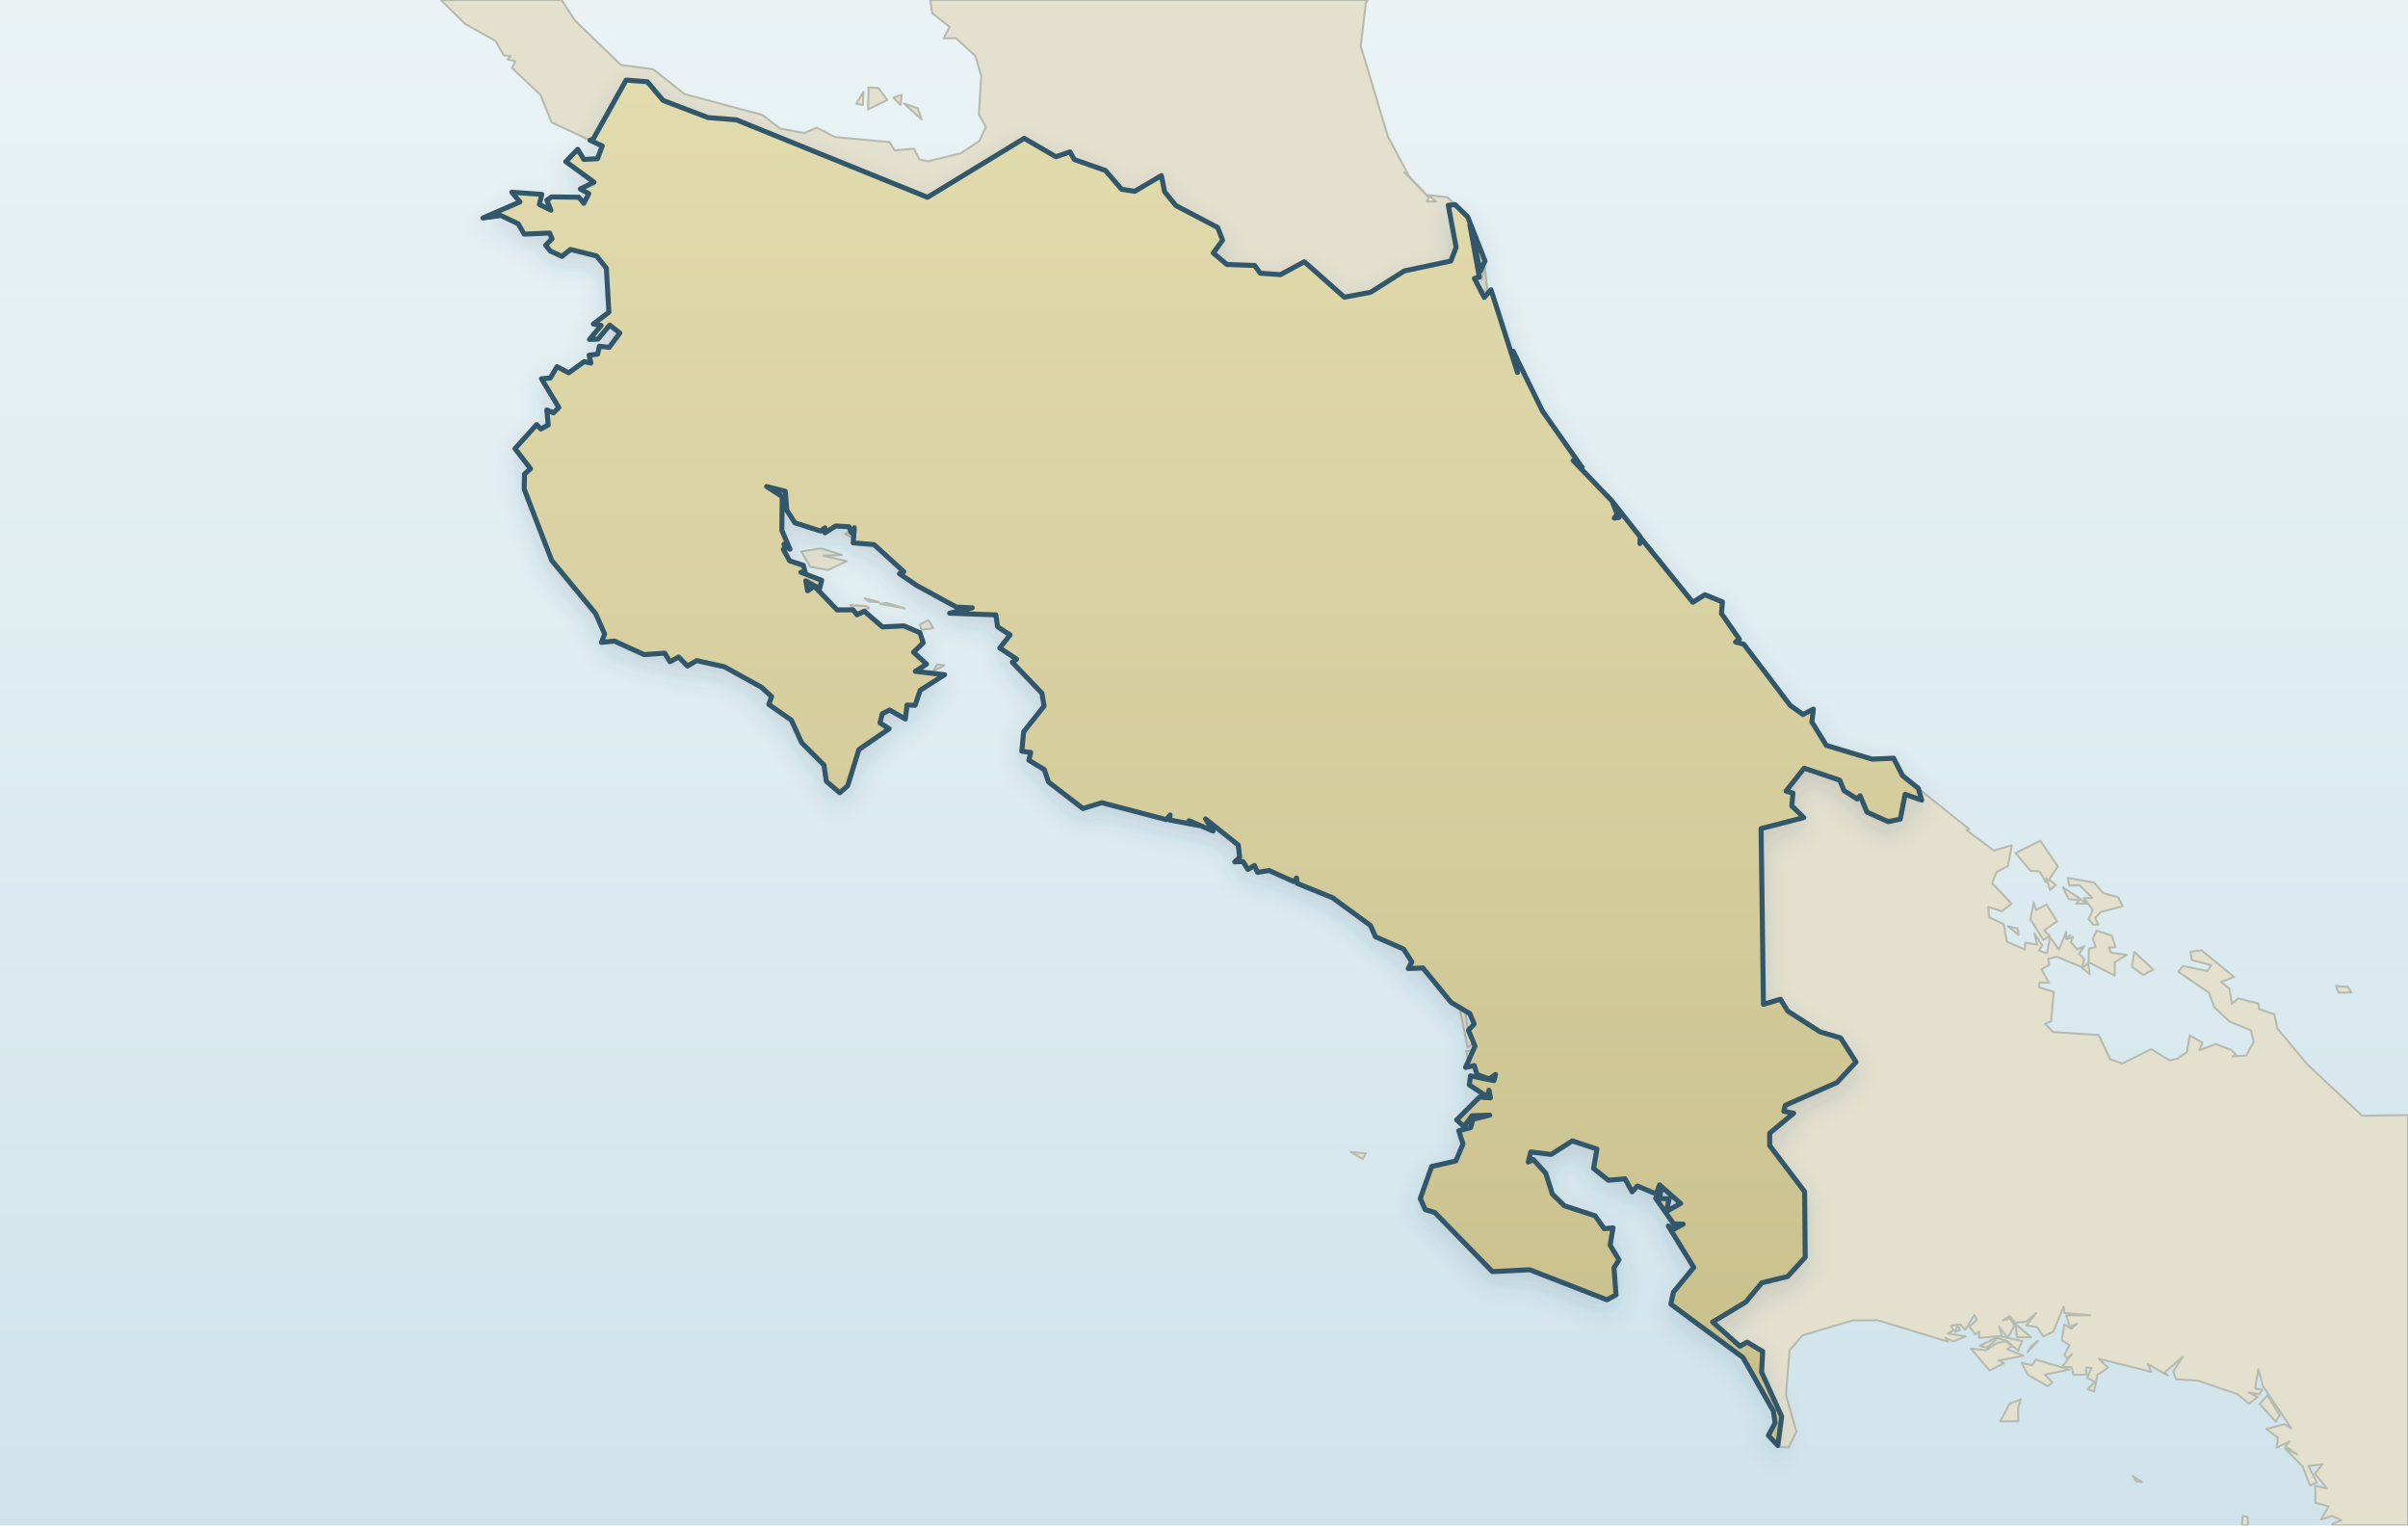
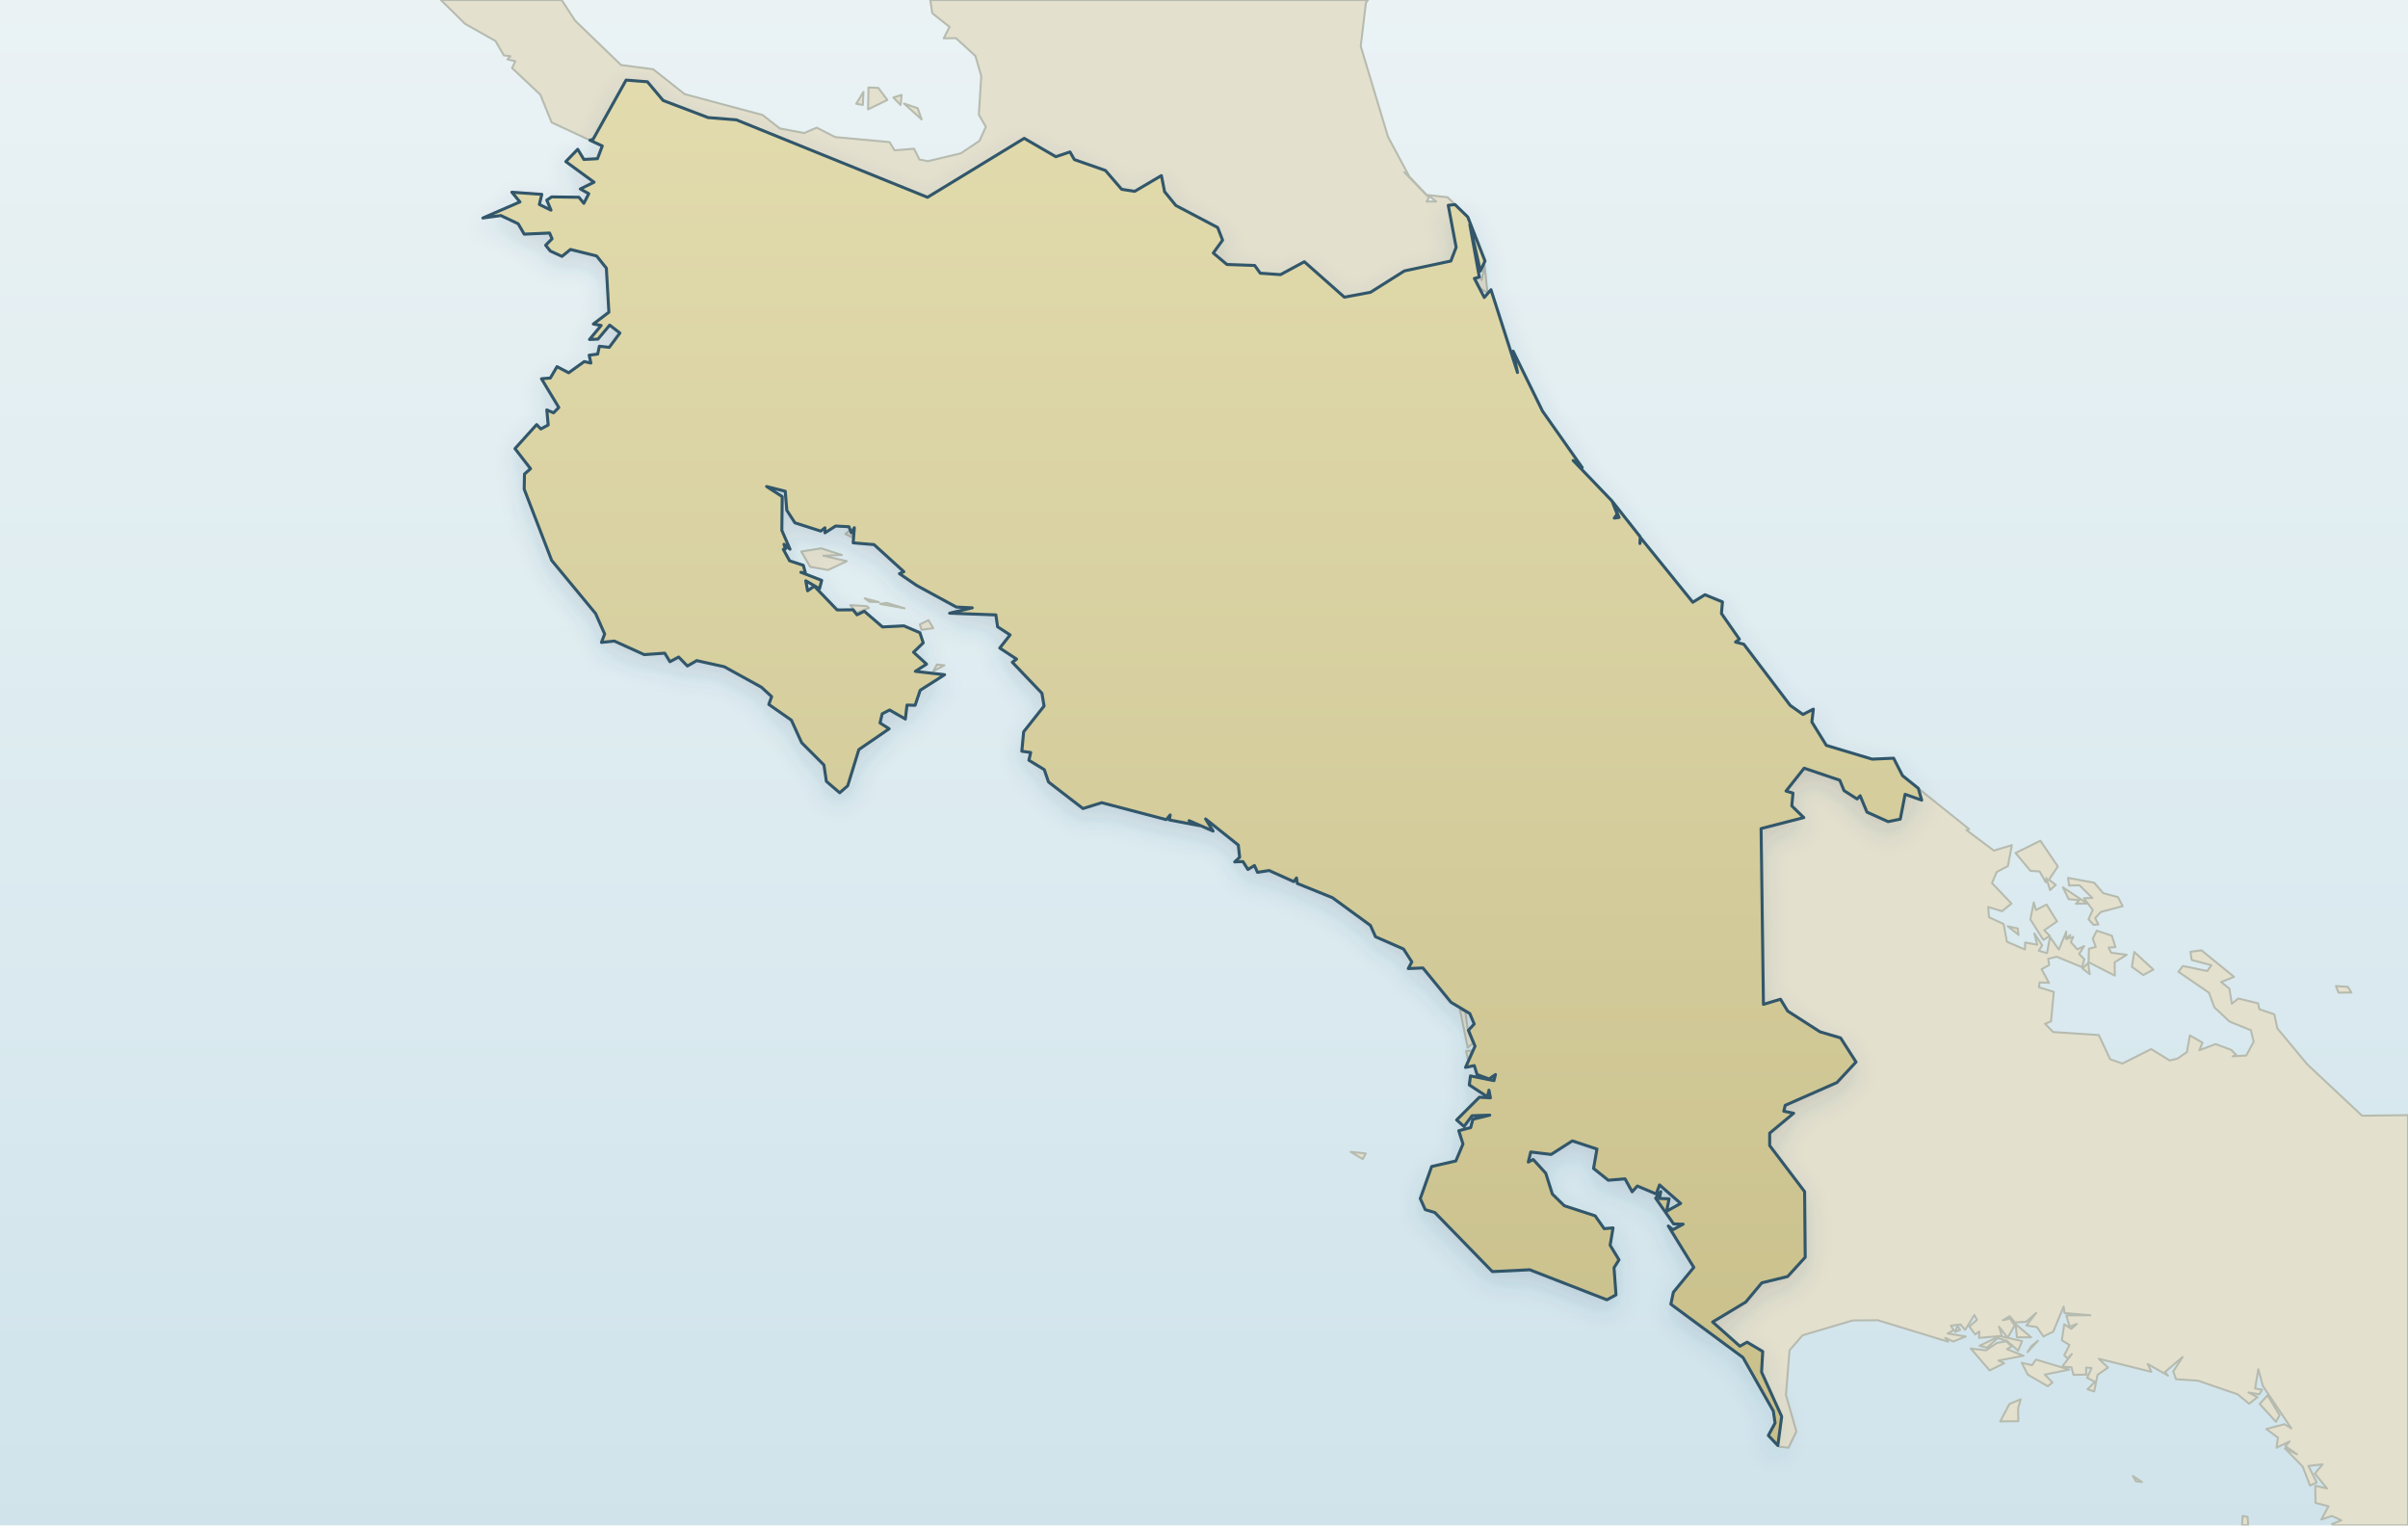
<svg xmlns="http://www.w3.org/2000/svg" viewBox="0 0 1200 760" role="img" aria-label="Map of Costa Rica" data-map-style="journey-atlas-map-v3-clean-background" data-map-projection="local-equirectangular-fit-v1">
  <defs>
    <linearGradient id="sea" x1="0" y1="0" x2="0" y2="1">
      <stop offset="0%" stop-color="#eaf2f4" />
      <stop offset="55%" stop-color="#dcebf0" />
      <stop offset="100%" stop-color="#d0e3eb" />
    </linearGradient>
    <linearGradient id="land" x1="0" y1="0" x2="0" y2="1">
      <stop offset="0%" stop-color="#e2dbad" />
      <stop offset="56%" stop-color="#d4cc9b" />
      <stop offset="100%" stop-color="#c8bf8a" />
    </linearGradient>
    <filter id="shadow" x="-20%" y="-20%" width="140%" height="140%">
      <feDropShadow dx="0" dy="5" stdDeviation="6" flood-color="#31576a" flood-opacity="0.16" />
    </filter>
    <clipPath id="map-context-target-negative" clipPathUnits="userSpaceOnUse">
      <path d="M 0,0 L 1200,0 L 1200,760 L 0,760 Z M 955.97,392.77 L 957.65,398.67 L 949.38,395.76 L 946.98,408.13 L 940.94,409.38 L 930.38,404.62 L 926.98,396.47 L 925.46,398.08 L 918.95,393.92 L 916.84,388.74 L 899.08,382.74 L 890.05,394.15 L 893.51,395.16 L 892.92,401.53 L 898.9,407.36 L 877.62,412.83 L 877.73,421.39 L 877.85,429.95 L 877.96,438.51 L 878.08,447.08 L 878.19,455.64 L 878.3,464.2 L 878.42,472.76 L 878.53,481.33 L 878.65,489.89 L 878.76,498.45 L 878.79,500.42 L 887.29,497.86 L 890.87,503.75 L 906.99,514.1 L 917.25,517.13 L 924.93,529.15 L 915.43,539.37 L 889.64,550.73 L 888.93,553.65 L 893.86,554.66 L 881.9,564.59 L 881.9,570.77 L 899.31,593.73 L 899.6,626.43 L 890.87,636.01 L 877.97,639.16 L 869.99,648.74 L 853.46,658.67 L 867.06,670.74 L 870.64,668.72 L 878.44,673.36 L 877.85,683.64 L 887.88,705.77 L 885.96,720.21 L 881.24,715.22 L 884.59,709.01 L 883.72,703.04 L 868.59,676.36 L 832.66,649.81 L 833.92,643.84 L 844.09,631.47 L 831.37,610.85 L 833.7,612.69 L 838.78,609.94 L 834.03,609.82 L 825.08,596.98 L 827.63,593.74 L 826.94,597.13 L 831.76,597.31 L 830.52,603.53 L 837.54,599.6 L 827.01,590.38 L 825.36,594.88 L 815.96,590.93 L 813.37,593.81 L 809.82,587.35 L 801.47,588.04 L 794.14,582.17 L 795.83,572.5 L 783.55,568.44 L 772.99,575.19 L 762.83,573.96 L 761.6,578.99 L 764.06,577.72 L 770.3,584.53 L 773.6,594.94 L 779.56,600.76 L 794.91,605.76 L 799.43,612.18 L 803.84,611.79 L 802.39,620.44 L 806.81,627.7 L 804.33,631.64 L 805.32,645.16 L 800.81,647.62 L 762.33,632.65 L 743.7,633.57 L 715.03,604.13 L 710.26,602.7 L 707.78,597.19 L 713.45,581.2 L 725.49,578.45 L 729.06,570 L 726.96,563.38 L 732.89,561.82 L 734.01,557.68 L 742.42,555.61 L 733.57,555.91 L 729.59,561.26 L 725.89,558.01 L 737.25,546.68 L 742.74,547 L 742.01,543.17 L 741.24,546.46 L 732.21,540.57 L 732.79,536.06 L 744.5,538.42 L 745.25,535.38 L 742.07,537.59 L 736.08,535.38 L 734.7,530.93 L 730.34,531.84 L 735.06,521.26 L 731.78,513.33 L 734.65,510.21 L 732.46,504.99 L 723.09,499.39 L 709.08,482.27 L 701.78,482.59 L 703.57,479.25 L 699.44,472.85 L 685.47,466.73 L 682.95,461.1 L 664.01,447.27 L 646.48,440.17 L 646.11,437.44 L 644.76,439.26 L 632.45,433.73 L 626.67,434.64 L 625.15,431.24 L 621.88,433.2 L 619.41,429.27 L 615.29,429.45 L 617.77,427.12 L 617.09,421.05 L 600.8,408.04 L 604.52,414.07 L 592.56,408.89 L 597.71,411.37 L 582.76,408.53 L 583.14,406.04 L 581.22,408.38 L 549.05,399.93 L 539.69,402.85 L 522.52,389.63 L 520.4,383.45 L 512.73,378.78 L 513.64,374.92 L 509.21,374.3 L 510.13,364.62 L 520.3,351.78 L 519.24,345.41 L 504.48,329.96 L 506.6,328.38 L 498.23,322.88 L 503.36,316.34 L 497.14,312.28 L 496.28,306.37 L 473.22,305.52 L 484.51,302.85 L 476.58,302.46 L 456.83,291.7 L 448.22,285.84 L 450.43,284.85 L 435.56,271.34 L 425.17,270.47 L 425.75,262.95 L 424.22,265.37 L 423.06,262.44 L 416.43,262.08 L 411.11,265.48 L 411.08,262.97 L 409.02,264.61 L 396.15,260.49 L 392.1,254.26 L 391.33,244.76 L 382.04,242.41 L 389.81,247.43 L 389.62,264.25 L 393.69,273.63 L 390.68,271.18 L 391.38,273.49 L 390.35,273.71 L 393.5,279.43 L 400.33,281.66 L 401.38,285.52 L 399.11,285.14 L 409.49,289.16 L 408.4,293.3 L 401.55,289.38 L 402.45,294.37 L 405.78,292.05 L 417.18,303.9 L 425.1,303.83 L 427.08,306.33 L 430.71,304.54 L 439.78,312.37 L 450.42,311.83 L 458.42,315.23 L 460.08,320.31 L 455.26,324.96 L 461.74,330.89 L 456.14,334.49 L 470.73,336.17 L 458.55,343.93 L 456.04,351.4 L 451.99,351.3 L 451.17,358.26 L 443.34,353.75 L 439.63,355.64 L 438.55,360.21 L 443.1,363.11 L 428,373.47 L 422.44,391.53 L 418.46,395 L 411.81,389.3 L 410.6,381.15 L 399.49,370.04 L 394.38,358.82 L 383.13,350.97 L 384.54,347.07 L 379.44,342.39 L 360.96,332.2 L 347.21,329.15 L 342.56,331.84 L 338.21,327.36 L 333.86,329.69 L 331.25,325.43 L 321.05,326.16 L 306.16,319.4 L 299.74,320.08 L 301.33,315.89 L 296.81,305.69 L 274.92,279.21 L 261.23,243.72 L 261.37,236.21 L 264.39,233.53 L 256.64,223.52 L 267.43,211.56 L 269.53,213.73 L 273.19,211.75 L 272.5,204.24 L 275.84,205.69 L 278.48,203.03 L 269.83,188.71 L 274.25,188.35 L 277.59,182.68 L 283.39,185.74 L 291.14,180.16 L 294.45,180.89 L 293.61,176.97 L 297.84,176.43 L 298.69,172.51 L 303.61,173.06 L 308.91,165.92 L 303.83,161.99 L 298.01,168.95 L 293.77,169.14 L 299.58,162.16 L 295.69,161.44 L 303.43,155.56 L 302.17,133.59 L 297.3,127.52 L 284.28,124.29 L 280.06,127.74 L 274.23,125.06 L 271.92,122.19 L 275.11,118.97 L 273.87,116.1 L 261.23,116.66 L 258.23,111.48 L 249.59,107.39 L 240.63,108.62 L 259.11,100.61 L 255.07,95.77 L 270,96.84 L 268.78,101.87 L 274.58,104.71 L 272.49,99.72 L 274.93,98.1 L 288.49,98.28 L 290.95,101.31 L 293.41,96.51 L 289.2,94.15 L 296.04,90.77 L 281.97,80.52 L 287.9,74.39 L 290.96,79.44 L 297.75,79.06 L 300.14,72.72 L 294,69.87 L 295.59,69.34 L 312.01,39.9 L 322.62,40.74 L 330.47,50.07 L 352.87,58.58 L 366.94,59.71 L 374.78,62.88 L 382.62,66.06 L 390.47,69.24 L 398.31,72.41 L 406.15,75.59 L 413.99,78.76 L 421.83,81.94 L 429.67,85.11 L 437.51,88.29 L 445.35,91.47 L 453.19,94.64 L 461.03,97.82 L 462.22,98.3 L 469.45,93.89 L 476.69,89.48 L 483.93,85.07 L 491.16,80.66 L 498.4,76.25 L 505.64,71.83 L 510.41,68.92 L 526.18,78.08 L 533.22,75.7 L 535.39,79.51 L 550.87,84.92 L 558.96,94.32 L 565.47,95.33 L 578.78,87.48 L 580.36,95.51 L 585.99,102.4 L 606.8,113.34 L 609.26,119.65 L 604.63,126.07 L 611.43,131.78 L 625.27,132.26 L 628.02,136.12 L 638.11,136.84 L 650.01,130.41 L 669.95,148.07 L 682.96,145.64 L 699.85,134.99 L 723.01,130.06 L 725.65,123.22 L 721.72,102.28 L 725.11,101.94 L 731.45,108.11 L 740.03,130.05 L 737.72,135.01 L 732.49,111.92 L 737.2,138.05 L 734.74,138.73 L 739.67,148.21 L 743.01,144.35 L 756.22,185.59 L 754.06,174.99 L 768.68,204.82 L 788.47,232.95 L 783.97,229.44 L 803.33,249.62 L 805.9,256.15 L 804.46,258.15 L 806.83,257.83 L 803.7,250.1 L 817.4,267.47 L 817.23,270.82 L 817.74,268.13 L 843.59,300.07 L 849.64,296.32 L 858.37,299.9 L 857.86,305.67 L 866.8,318.47 L 864.87,319.9 L 869.01,320.98 L 892.13,351.46 L 898.5,355.98 L 903.67,353.32 L 902.92,359.72 L 910.13,371.38 L 932.97,378.24 L 943.66,377.77 L 948.1,386.46 L 955.97,392.77 Z" fill-rule="evenodd" clip-rule="evenodd" />
    </clipPath>
  </defs>
  <rect width="1200" height="760" fill="url(#sea)" />
  <g id="geographic-context" clip-path="url(#map-context-target-negative)">
    <path d="M 1005.7,701.6 L 1005.8,708.1 L 996.8,708.2 L 1001.4,699.5 L 1007.0,697.2 L 1005.7,701.6 Z M 991.5,682.8 L 982.1,671.9 L 989.7,672.8 L 995.2,669.1 L 999.8,668.3 L 1002.5,670.8 L 1000.2,672.2 L 1008.4,675.5 L 995.9,677.9 L 998.8,679.2 L 991.5,682.8 Z M 1007.7,668.2 L 1005.7,673.0 L 1000.2,668.1 L 995.5,666.7 L 990.2,671.5 L 986.5,670.5 L 996.6,665.7 L 1007.7,668.2 Z M 975.5,660.5 L 976.8,662.6 L 974.3,663.6 L 975.5,660.5 Z M 680.6,574.7 L 679.1,577.5 L 673.1,573.9 L 680.6,574.7 Z M 730.6,523.7 L 733.4,523.4 L 731.7,528.6 L 730.6,523.7 Z M 727.5,502.8 L 730.2,503.9 L 731.5,513.4 L 734.0,519.8 L 731.4,522.0 L 727.5,502.8 Z M 1159.6,741.6 L 1153.6,734.2 L 1157.4,729.6 L 1150.4,730.4 L 1154.5,738.6 L 1151.2,740.2 L 1147.5,730.7 L 1138.6,721.6 L 1144.7,724.6 L 1138.9,720.5 L 1141.0,718.2 L 1134.5,721.3 L 1135.2,716.3 L 1129.4,712.0 L 1138.4,709.6 L 1141.9,711.7 L 1127.7,690.6 L 1125.4,682.2 L 1123.8,691.8 L 1127.3,692.4 L 1125.9,694.7 L 1120.5,693.8 L 1125.0,696.1 L 1120.8,699.4 L 1115.1,694.7 L 1095.3,687.9 L 1084.4,687.2 L 1083.0,683.3 L 1087.7,676.1 L 1078.9,683.6 L 1080.4,685.4 L 1070.3,679.6 L 1072.1,683.5 L 1045.9,677.0 L 1050.5,681.4 L 1045.3,685.0 L 1043.6,693.3 L 1040.3,692.2 L 1044.0,688.5 L 1040.1,686.5 L 1042.3,681.6 L 1039.6,681.4 L 1039.7,684.9 L 1033.3,685.0 L 1032.3,681.2 L 1027.6,681.0 L 1032.5,674.6 L 1030.3,676.9 L 1028.7,675.2 L 1031.3,670.1 L 1027.5,667.8 L 1028.7,659.8 L 1032.2,662.1 L 1035.0,659.6 L 1031.4,661.0 L 1029.7,655.4 L 1041.7,655.3 L 1028.8,654.2 L 1028.4,651.0 L 1023.2,663.5 L 1018.3,665.9 L 1015.1,661.2 L 1009.8,660.4 L 1014.7,654.2 L 1009.6,658.6 L 1004.1,658.9 L 1001.5,655.8 L 998.1,657.8 L 1001.6,657.0 L 1004.0,660.4 L 1000.5,666.5 L 996.2,661.0 L 997.6,665.6 L 986.2,666.6 L 986.4,663.4 L 984.3,664.9 L 981.4,660.9 L 985.2,657.6 L 983.9,655.2 L 979.3,662.6 L 977.0,659.9 L 972.2,660.5 L 973.6,662.8 L 970.6,664.4 L 979.6,665.9 L 973.4,668.4 L 969.4,666.6 L 970.8,668.5 L 935.8,657.8 L 923.3,657.9 L 898.3,665.3 L 891.8,672.8 L 890.0,695.0 L 895.2,713.2 L 891.3,721.3 L 886.5,720.8 L 881.2,715.2 L 884.6,709.0 L 883.7,703.0 L 868.6,676.4 L 832.7,649.8 L 833.9,643.8 L 844.1,631.5 L 831.4,610.9 L 833.7,612.7 L 838.8,609.9 L 834.0,609.8 L 825.1,597.0 L 827.6,593.7 L 826.9,597.1 L 831.8,597.3 L 830.5,603.5 L 837.5,599.6 L 827.0,590.4 L 825.4,594.9 L 816.0,590.9 L 813.4,593.8 L 809.8,587.3 L 801.5,588.0 L 794.1,582.2 L 795.8,572.5 L 783.6,568.4 L 773.0,575.2 L 762.8,574.0 L 761.6,579.0 L 764.1,577.7 L 770.3,584.5 L 773.6,594.9 L 779.6,600.8 L 794.9,605.8 L 799.4,612.2 L 803.8,611.8 L 802.4,620.4 L 806.8,627.7 L 804.3,631.6 L 805.3,645.2 L 800.8,647.6 L 762.3,632.6 L 743.7,633.6 L 715.0,604.1 L 710.3,602.7 L 707.8,597.2 L 713.4,581.2 L 725.5,578.5 L 729.1,570.0 L 727.0,563.4 L 732.9,561.8 L 734.0,557.7 L 742.4,555.6 L 733.6,555.9 L 729.6,561.3 L 725.9,558.0 L 737.2,546.7 L 742.7,547.0 L 742.0,543.2 L 741.2,546.5 L 732.2,540.6 L 732.8,536.1 L 744.5,538.4 L 745.3,535.4 L 742.1,537.6 L 736.1,535.4 L 734.7,530.9 L 730.3,531.8 L 735.1,521.3 L 731.8,513.3 L 734.7,510.2 L 732.5,505.0 L 723.1,499.4 L 709.1,482.3 L 701.8,482.6 L 703.6,479.3 L 699.4,472.8 L 685.5,466.7 L 682.9,461.1 L 664.0,447.3 L 646.5,440.2 L 646.1,437.4 L 644.8,439.3 L 632.4,433.7 L 626.7,434.6 L 625.2,431.2 L 621.9,433.2 L 619.4,429.3 L 615.3,429.4 L 617.8,427.1 L 617.1,421.1 L 600.8,408.0 L 604.5,414.1 L 592.6,408.9 L 597.7,411.4 L 582.8,408.5 L 583.1,406.0 L 581.2,408.4 L 549.1,399.9 L 539.7,402.9 L 522.5,389.6 L 520.4,383.5 L 512.7,378.8 L 513.6,374.9 L 509.2,374.3 L 510.1,364.6 L 520.3,351.8 L 519.2,345.4 L 504.5,330.0 L 506.6,328.4 L 498.2,322.9 L 503.4,316.3 L 497.1,312.3 L 496.3,306.4 L 473.2,305.5 L 484.5,302.8 L 476.6,302.5 L 456.8,291.7 L 448.2,285.8 L 450.4,284.9 L 435.6,271.3 L 425.2,270.5 L 425.8,262.9 L 424.2,265.4 L 423.1,262.4 L 416.4,262.1 L 411.1,265.5 L 411.1,263.0 L 409.0,264.6 L 396.1,260.5 L 392.1,254.3 L 391.3,244.8 L 382.0,242.4 L 389.8,247.4 L 389.6,264.3 L 393.7,273.6 L 390.7,271.2 L 391.4,273.5 L 390.4,273.7 L 393.5,279.4 L 400.3,281.7 L 401.4,285.5 L 399.1,285.1 L 409.5,289.2 L 408.4,293.3 L 401.6,289.4 L 402.5,294.4 L 405.8,292.1 L 417.2,303.9 L 425.1,303.8 L 427.1,306.3 L 430.7,304.5 L 439.8,312.4 L 450.4,311.8 L 458.4,315.2 L 460.1,320.3 L 455.3,325.0 L 461.7,330.9 L 456.1,334.5 L 470.7,336.2 L 458.6,343.9 L 456.0,351.4 L 452.0,351.3 L 451.2,358.3 L 443.3,353.8 L 439.6,355.6 L 438.5,360.2 L 443.1,363.1 L 428.0,373.5 L 422.4,391.5 L 418.5,395.0 L 411.8,389.3 L 410.6,381.2 L 399.5,370.0 L 394.4,358.8 L 383.1,351.0 L 384.5,347.1 L 379.4,342.4 L 361.0,332.2 L 347.2,329.1 L 342.6,331.8 L 338.2,327.4 L 333.9,329.7 L 331.2,325.4 L 321.1,326.2 L 306.2,319.4 L 299.7,320.1 L 301.3,315.9 L 296.8,305.7 L 274.9,279.2 L 261.2,243.7 L 261.4,236.2 L 264.4,233.5 L 256.6,223.5 L 267.4,211.6 L 269.5,213.7 L 273.2,211.7 L 272.5,204.2 L 275.8,205.7 L 278.5,203.0 L 269.8,188.7 L 274.3,188.3 L 277.6,182.7 L 283.4,185.7 L 291.1,180.2 L 294.5,180.9 L 293.6,177.0 L 297.8,176.4 L 298.7,172.5 L 303.6,173.1 L 308.9,165.9 L 303.8,162.0 L 298.0,168.9 L 293.8,169.1 L 299.6,162.2 L 295.7,161.4 L 303.4,155.6 L 302.2,133.6 L 297.3,127.5 L 284.3,124.3 L 280.1,127.7 L 274.2,125.1 L 271.9,122.2 L 275.1,119.0 L 273.9,116.1 L 261.2,116.7 L 258.2,111.5 L 249.6,107.4 L 240.6,108.6 L 259.1,100.6 L 255.1,95.8 L 270.0,96.8 L 268.8,101.9 L 274.6,104.7 L 272.5,99.7 L 274.9,98.1 L 288.5,98.3 L 291.0,101.3 L 293.4,96.5 L 289.2,94.2 L 296.0,90.8 L 282.0,80.5 L 287.9,74.4 L 291.0,79.4 L 297.8,79.1 L 300.1,72.7 L 274.9,61.0 L 269.3,47.2 L 255.2,33.9 L 256.8,30.5 L 252.9,29.6 L 254.4,28.0 L 251.1,27.6 L 246.9,20.4 L 231.8,11.9 L 219.7,0.0 L 279.9,0.0 L 286.6,10.3 L 309.5,32.4 L 325.5,34.5 L 341.2,46.9 L 380.0,57.3 L 388.6,64.0 L 400.7,66.3 L 407.0,63.6 L 416.2,68.3 L 443.3,70.8 L 445.8,74.9 L 455.5,74.1 L 458.2,79.5 L 462.5,80.3 L 478.8,76.4 L 488.1,70.2 L 491.3,63.2 L 487.8,57.1 L 489.0,37.9 L 486.1,27.9 L 476.4,19.0 L 470.3,19.1 L 473.2,13.4 L 464.6,6.6 L 463.6,0.0 L 681.7,0.0 L 680.7,1.3 L 678.1,23.0 L 691.7,68.2 L 702.4,88.1 L 711.3,97.4 L 699.8,85.8 L 712.1,98.5 L 710.9,100.4 L 715.7,100.4 L 711.7,97.2 L 721.4,98.3 L 731.5,108.1 L 740.0,130.1 L 737.7,135.0 L 732.5,111.9 L 737.2,138.0 L 734.7,138.7 L 739.7,148.2 L 743.0,144.4 L 756.2,185.6 L 754.1,175.0 L 768.7,204.8 L 788.5,233.0 L 784.0,229.4 L 803.3,249.6 L 805.9,256.1 L 804.5,258.1 L 806.8,257.8 L 803.7,250.1 L 817.4,267.5 L 817.2,270.8 L 817.7,268.1 L 843.6,300.1 L 849.6,296.3 L 858.4,299.9 L 857.9,305.7 L 866.8,318.5 L 864.9,319.9 L 869.0,321.0 L 892.1,351.5 L 898.5,356.0 L 903.7,353.3 L 902.9,359.7 L 910.1,371.4 L 933.0,378.2 L 943.7,377.8 L 948.1,386.5 L 981.3,413.1 L 980.0,413.6 L 993.6,423.8 L 1002.6,421.1 L 1000.6,431.5 L 995.0,434.5 L 992.7,440.0 L 1002.4,450.2 L 997.7,454.0 L 990.8,451.9 L 991.2,457.0 L 998.5,460.4 L 1000.1,469.2 L 1009.1,473.1 L 1009.2,469.6 L 1015.2,470.7 L 1013.8,465.1 L 1017.7,471.0 L 1016.0,473.7 L 1020.1,474.9 L 1021.6,466.9 L 1026.0,473.1 L 1029.7,464.2 L 1029.5,467.5 L 1031.7,465.9 L 1029.7,467.9 L 1033.2,466.8 L 1032.0,469.4 L 1035.2,473.0 L 1038.6,471.4 L 1036.1,475.3 L 1038.7,477.9 L 1037.6,481.9 L 1025.0,476.7 L 1020.7,477.7 L 1021.2,480.8 L 1017.4,482.9 L 1021.1,489.7 L 1016.4,489.5 L 1016.1,491.9 L 1023.5,494.2 L 1022.1,508.9 L 1019.1,510.1 L 1023.2,514.2 L 1045.9,515.7 L 1051.6,527.8 L 1057.7,529.9 L 1072.0,522.7 L 1081.3,528.4 L 1085.2,527.4 L 1089.8,524.2 L 1091.3,515.9 L 1097.6,519.5 L 1096.0,523.3 L 1104.1,520.2 L 1111.9,523.1 L 1114.4,525.6 L 1112.6,526.3 L 1119.4,525.9 L 1123.1,519.0 L 1121.7,513.3 L 1111.1,509.0 L 1103.5,501.9 L 1100.8,494.6 L 1085.6,484.2 L 1087.8,481.3 L 1100.0,483.8 L 1102.0,480.9 L 1092.2,478.3 L 1091.6,474.2 L 1097.1,473.5 L 1113.3,486.7 L 1106.9,489.3 L 1111.0,492.6 L 1112.2,500.1 L 1115.4,497.5 L 1125.3,499.9 L 1125.9,502.8 L 1133.4,505.4 L 1134.9,512.4 L 1149.8,530.3 L 1177.1,555.9 L 1200.0,555.6 L 1200.0,760.0 L 1162.5,760.0 L 1162.2,759.3 L 1166.8,757.5 L 1162.1,755.3 L 1156.8,757.1 L 1160.4,750.5 L 1153.9,748.8 L 1153.8,740.3 L 1159.6,741.6 Z M 451.4,183.1 L 452.5,188.6 L 472.4,194.9 L 465.9,187.0 L 451.4,183.1 Z M 491.4,110.6 L 484.8,112.3 L 485.1,118.0 L 491.4,110.6 Z M 466.9,331.1 L 470.6,331.5 L 465.1,334.4 L 466.9,331.1 Z M 458.4,311.1 L 462.7,309.0 L 465.1,313.0 L 459.2,313.8 L 458.4,311.1 Z M 431.9,302.0 L 433.0,302.9 L 426.9,305.3 L 423.7,301.5 L 431.9,302.0 Z M 438.6,300.9 L 441.9,300.4 L 450.8,303.1 L 438.6,300.9 Z M 433.2,299.8 L 430.9,298.1 L 438.0,300.0 L 433.2,299.8 Z M 409.2,273.2 L 419.5,276.5 L 410.3,276.9 L 422.0,279.6 L 412.7,284.0 L 403.7,282.4 L 399.3,274.8 L 409.2,273.2 Z M 421.3,266.1 L 423.4,264.2 L 425.2,268.0 L 421.3,266.1 Z M 737.6,143.7 L 735.3,138.8 L 737.8,138.1 L 738.4,139.5 L 739.8,132.0 L 741.3,145.9 L 737.6,143.7 Z M 1120.3,759.9 L 1117.3,760.0 L 1117.6,755.3 L 1120.1,755.8 L 1120.3,759.9 Z M 1067.4,738.4 L 1064.5,738.1 L 1062.9,735.4 L 1067.4,738.4 Z M 1136.0,705.1 L 1134.2,708.4 L 1126.1,699.5 L 1130.0,695.2 L 1136.0,705.1 Z M 1022.8,688.8 L 1020.5,690.7 L 1010.5,684.9 L 1007.5,679.0 L 1012.6,680.2 L 1014.6,677.4 L 1031.2,682.4 L 1019.0,684.9 L 1022.8,688.8 Z M 1010.4,673.7 L 1012.3,670.7 L 1015.6,668.0 L 1010.4,673.7 Z M 1004.5,659.8 L 1012.2,666.3 L 1005.1,666.3 L 1004.5,659.8 Z M 1165.4,494.6 L 1164.1,491.3 L 1170.0,491.7 L 1171.8,494.5 L 1165.4,494.6 Z M 1041.4,485.4 L 1037.8,482.5 L 1040.6,479.8 L 1041.4,485.4 Z M 1062.4,481.7 L 1063.6,474.3 L 1073.1,483.1 L 1068.1,485.8 L 1062.4,481.7 Z M 1054.2,471.9 L 1050.8,472.1 L 1052.1,474.7 L 1059.8,475.7 L 1053.8,479.5 L 1053.9,486.1 L 1040.8,479.4 L 1041.0,472.7 L 1044.4,471.8 L 1042.9,467.7 L 1044.9,463.7 L 1052.4,466.2 L 1054.2,471.9 Z M 1005.9,465.8 L 1005.4,465.3 L 1000.5,461.5 L 1005.5,462.6 L 1005.9,465.8 Z M 1018.3,468.3 L 1011.8,458.1 L 1013.5,449.6 L 1014.6,453.4 L 1019.9,450.7 L 1025.1,459.1 L 1018.7,463.5 L 1021.5,466.3 L 1018.3,468.3 Z M 1045.7,460.6 L 1043.3,460.8 L 1040.8,458.0 L 1042.9,453.4 L 1038.5,447.5 L 1042.7,447.4 L 1036.3,441.1 L 1031.1,441.2 L 1030.6,437.4 L 1043.6,439.8 L 1048.1,445.0 L 1055.5,447.0 L 1057.8,451.5 L 1046.9,454.4 L 1044.1,457.4 L 1045.7,460.6 Z M 1040.2,450.2 L 1034.5,450.3 L 1036.2,448.5 L 1030.9,448.0 L 1028.0,442.1 L 1040.2,450.2 Z M 1011.9,433.9 L 1004.4,425.0 L 1016.8,418.9 L 1025.5,431.7 L 1021.1,438.3 L 1024.5,440.9 L 1021.6,443.5 L 1019.8,437.5 L 1019.5,439.6 L 1016.4,434.2 L 1011.9,433.9 Z M 450.5,51.6 L 457.3,53.9 L 459.3,59.5 L 450.5,51.6 Z M 445.2,48.6 L 449.3,47.3 L 448.8,52.3 L 445.2,48.6 Z M 430.3,45.8 L 430.0,52.3 L 426.7,51.7 L 430.3,45.8 Z M 432.8,43.6 L 437.7,43.8 L 442.2,49.8 L 432.6,54.5 L 432.8,43.6 Z" fill="#e4e0ce" fill-rule="evenodd" stroke="#b6bbaf" stroke-width="1" stroke-linejoin="round" />
  </g>
-   <path d="M955.97,392.77 L957.65,398.67 L949.38,395.76 L946.98,408.13 L940.94,409.38 L930.38,404.62 L926.98,396.47 L925.46,398.08 L918.95,393.92 L916.84,388.74 L899.08,382.74 L890.05,394.15 L893.51,395.16 L892.92,401.53 L898.90,407.36 L877.62,412.83 L877.73,421.39 L877.85,429.95 L877.96,438.51 L878.08,447.08 L878.19,455.64 L878.30,464.20 L878.42,472.76 L878.53,481.33 L878.65,489.89 L878.76,498.45 L878.79,500.42 L887.29,497.86 L890.87,503.75 L906.99,514.10 L917.25,517.13 L924.93,529.15 L915.43,539.37 L889.64,550.73 L888.93,553.65 L893.86,554.66 L881.90,564.59 L881.90,570.77 L899.31,593.73 L899.60,626.43 L890.87,636.01 L877.97,639.16 L869.99,648.74 L853.46,658.67 L867.06,670.74 L870.64,668.72 L878.44,673.36 L877.85,683.64 L887.88,705.77 L885.96,720.21 L881.24,715.22 L884.59,709.01 L883.72,703.04 L868.59,676.36 L832.66,649.81 L833.92,643.84 L844.09,631.47 L831.37,610.85 L833.70,612.69 L838.78,609.94 L834.03,609.82 L825.08,596.98 L827.63,593.74 L826.94,597.13 L831.76,597.31 L830.52,603.53 L837.54,599.60 L827.01,590.38 L825.36,594.88 L815.96,590.93 L813.37,593.81 L809.82,587.35 L801.47,588.04 L794.14,582.17 L795.83,572.50 L783.55,568.44 L772.99,575.19 L762.83,573.96 L761.60,578.99 L764.06,577.72 L770.30,584.53 L773.60,594.94 L779.56,600.76 L794.91,605.76 L799.43,612.18 L803.84,611.79 L802.39,620.44 L806.81,627.70 L804.33,631.64 L805.32,645.16 L800.81,647.62 L762.33,632.65 L743.70,633.57 L715.03,604.13 L710.26,602.70 L707.78,597.19 L713.45,581.20 L725.49,578.45 L729.06,570.00 L726.96,563.38 L732.89,561.82 L734.01,557.68 L742.42,555.61 L733.57,555.91 L729.59,561.26 L725.89,558.01 L737.25,546.68 L742.74,547.00 L742.01,543.17 L741.24,546.46 L732.21,540.57 L732.79,536.06 L744.50,538.42 L745.25,535.38 L742.07,537.59 L736.08,535.38 L734.70,530.93 L730.34,531.84 L735.06,521.26 L731.78,513.33 L734.65,510.21 L732.46,504.99 L723.09,499.39 L709.08,482.27 L701.78,482.59 L703.57,479.25 L699.44,472.85 L685.47,466.73 L682.95,461.10 L664.01,447.27 L646.48,440.17 L646.11,437.44 L644.76,439.26 L632.45,433.73 L626.67,434.64 L625.15,431.24 L621.88,433.20 L619.41,429.27 L615.29,429.45 L617.77,427.12 L617.09,421.05 L600.80,408.04 L604.52,414.07 L592.56,408.89 L597.71,411.37 L582.76,408.53 L583.14,406.04 L581.22,408.38 L549.05,399.93 L539.69,402.85 L522.52,389.63 L520.40,383.45 L512.73,378.78 L513.64,374.92 L509.21,374.30 L510.13,364.62 L520.30,351.78 L519.24,345.41 L504.48,329.96 L506.60,328.38 L498.23,322.88 L503.36,316.34 L497.14,312.28 L496.28,306.37 L473.22,305.52 L484.51,302.85 L476.58,302.46 L456.83,291.70 L448.22,285.84 L450.43,284.85 L435.56,271.34 L425.17,270.47 L425.75,262.95 L424.22,265.37 L423.06,262.44 L416.43,262.08 L411.11,265.48 L411.08,262.97 L409.02,264.61 L396.15,260.49 L392.10,254.26 L391.33,244.76 L382.04,242.41 L389.81,247.43 L389.62,264.25 L393.69,273.63 L390.68,271.18 L391.38,273.49 L390.35,273.71 L393.50,279.43 L400.33,281.66 L401.38,285.52 L399.11,285.14 L409.49,289.16 L408.40,293.30 L401.55,289.38 L402.45,294.37 L405.78,292.05 L417.18,303.90 L425.10,303.83 L427.08,306.33 L430.71,304.54 L439.78,312.37 L450.42,311.83 L458.42,315.23 L460.08,320.31 L455.26,324.96 L461.74,330.89 L456.14,334.49 L470.73,336.17 L458.55,343.93 L456.04,351.40 L451.99,351.30 L451.17,358.26 L443.34,353.75 L439.63,355.64 L438.55,360.21 L443.10,363.11 L428.00,373.47 L422.44,391.53 L418.46,395.00 L411.81,389.30 L410.60,381.15 L399.49,370.04 L394.38,358.82 L383.13,350.97 L384.54,347.07 L379.44,342.39 L360.96,332.20 L347.21,329.15 L342.56,331.84 L338.21,327.36 L333.86,329.69 L331.25,325.43 L321.05,326.16 L306.16,319.40 L299.74,320.08 L301.33,315.89 L296.81,305.69 L274.92,279.21 L261.23,243.72 L261.37,236.21 L264.39,233.53 L256.64,223.52 L267.43,211.56 L269.53,213.73 L273.19,211.75 L272.50,204.24 L275.84,205.69 L278.48,203.03 L269.83,188.71 L274.25,188.35 L277.59,182.68 L283.39,185.74 L291.14,180.16 L294.45,180.89 L293.61,176.97 L297.84,176.43 L298.69,172.51 L303.61,173.06 L308.91,165.92 L303.83,161.99 L298.01,168.95 L293.77,169.14 L299.58,162.16 L295.69,161.44 L303.43,155.56 L302.17,133.59 L297.30,127.52 L284.28,124.29 L280.06,127.74 L274.23,125.06 L271.92,122.19 L275.11,118.97 L273.87,116.10 L261.23,116.66 L258.23,111.48 L249.59,107.39 L240.63,108.62 L259.11,100.61 L255.07,95.77 L270.00,96.84 L268.78,101.87 L274.58,104.71 L272.49,99.72 L274.93,98.10 L288.49,98.28 L290.95,101.31 L293.41,96.51 L289.20,94.15 L296.04,90.77 L281.97,80.52 L287.90,74.39 L290.96,79.44 L297.75,79.06 L300.14,72.72 L294.00,69.87 L295.59,69.34 L312.01,39.90 L322.62,40.74 L330.47,50.07 L352.87,58.58 L366.94,59.71 L374.78,62.88 L382.62,66.06 L390.47,69.24 L398.31,72.41 L406.15,75.59 L413.99,78.76 L421.83,81.94 L429.67,85.11 L437.51,88.29 L445.35,91.47 L453.19,94.64 L461.03,97.82 L462.22,98.30 L469.45,93.89 L476.69,89.48 L483.93,85.07 L491.16,80.66 L498.40,76.25 L505.64,71.83 L510.41,68.92 L526.18,78.08 L533.22,75.70 L535.39,79.51 L550.87,84.92 L558.96,94.32 L565.47,95.33 L578.78,87.48 L580.36,95.51 L585.99,102.40 L606.80,113.34 L609.26,119.65 L604.63,126.07 L611.43,131.78 L625.27,132.26 L628.02,136.12 L638.11,136.84 L650.01,130.41 L669.95,148.07 L682.96,145.64 L699.85,134.99 L723.01,130.06 L725.65,123.22 L721.72,102.28 L725.11,101.94 L731.45,108.11 L740.03,130.05 L737.72,135.01 L732.49,111.92 L737.20,138.05 L734.74,138.73 L739.67,148.21 L743.01,144.35 L756.22,185.59 L754.06,174.99 L768.68,204.82 L788.47,232.95 L783.97,229.44 L803.33,249.62 L805.90,256.15 L804.46,258.15 L806.83,257.83 L803.70,250.10 L817.40,267.47 L817.23,270.82 L817.74,268.13 L843.59,300.07 L849.64,296.32 L858.37,299.90 L857.86,305.67 L866.80,318.47 L864.87,319.90 L869.01,320.98 L892.13,351.46 L898.50,355.98 L903.67,353.32 L902.92,359.72 L910.13,371.38 L932.97,378.24 L943.66,377.77 L948.10,386.46 L955.97,392.77 Z" fill="url(#land)" stroke="#31576a" stroke-width="2.5" stroke-linejoin="round" vector-effect="non-scaling-stroke" filter="url(#shadow)" />
+   <path d="M955.97,392.77 L957.65,398.67 L949.38,395.76 L946.98,408.13 L940.94,409.38 L930.38,404.62 L926.98,396.47 L925.46,398.08 L918.95,393.92 L916.84,388.74 L899.08,382.74 L890.05,394.15 L893.51,395.16 L892.92,401.53 L898.90,407.36 L877.62,412.83 L877.73,421.39 L877.85,429.95 L877.96,438.51 L878.08,447.08 L878.19,455.64 L878.30,464.20 L878.42,472.76 L878.53,481.33 L878.65,489.89 L878.76,498.45 L878.79,500.42 L887.29,497.86 L890.87,503.75 L906.99,514.10 L917.25,517.13 L924.93,529.15 L915.43,539.37 L889.64,550.73 L888.93,553.65 L893.86,554.66 L881.90,564.59 L881.90,570.77 L899.31,593.73 L899.60,626.43 L890.87,636.01 L877.97,639.16 L869.99,648.74 L853.46,658.67 L867.06,670.74 L870.64,668.72 L878.44,673.36 L877.85,683.64 L887.88,705.77 L885.96,720.21 L881.24,715.22 L884.59,709.01 L883.72,703.04 L868.59,676.36 L832.66,649.81 L833.92,643.84 L844.09,631.47 L831.37,610.85 L833.70,612.69 L838.78,609.94 L834.03,609.82 L825.08,596.98 L827.63,593.74 L826.94,597.13 L831.76,597.31 L830.52,603.53 L837.54,599.60 L827.01,590.38 L825.36,594.88 L815.96,590.93 L813.37,593.81 L809.82,587.35 L801.47,588.04 L794.14,582.17 L795.83,572.50 L783.55,568.44 L772.99,575.19 L762.83,573.96 L761.60,578.99 L764.06,577.72 L770.30,584.53 L773.60,594.94 L779.56,600.76 L794.91,605.76 L799.43,612.18 L803.84,611.79 L802.39,620.44 L806.81,627.70 L804.33,631.64 L805.32,645.16 L800.81,647.62 L762.33,632.65 L743.70,633.57 L715.03,604.13 L710.26,602.70 L707.78,597.19 L713.45,581.20 L725.49,578.45 L729.06,570.00 L726.96,563.38 L732.89,561.82 L734.01,557.68 L742.42,555.61 L733.57,555.91 L729.59,561.26 L725.89,558.01 L737.25,546.68 L742.74,547.00 L742.01,543.17 L741.24,546.46 L732.21,540.57 L732.79,536.06 L744.50,538.42 L745.25,535.38 L742.07,537.59 L736.08,535.38 L734.70,530.93 L730.34,531.84 L735.06,521.26 L731.78,513.33 L734.65,510.21 L732.46,504.99 L723.09,499.39 L709.08,482.27 L701.78,482.59 L703.57,479.25 L699.44,472.85 L685.47,466.73 L682.95,461.10 L664.01,447.27 L646.48,440.17 L646.11,437.44 L644.76,439.26 L632.45,433.73 L626.67,434.64 L625.15,431.24 L621.88,433.20 L619.41,429.27 L615.29,429.45 L617.77,427.12 L617.09,421.05 L600.80,408.04 L604.52,414.07 L592.56,408.89 L597.71,411.37 L582.76,408.53 L583.14,406.04 L581.22,408.38 L549.05,399.93 L539.69,402.85 L522.52,389.63 L520.40,383.45 L512.73,378.78 L513.64,374.92 L509.21,374.30 L510.13,364.62 L520.30,351.78 L519.24,345.41 L504.48,329.96 L506.60,328.38 L498.23,322.88 L503.36,316.34 L497.14,312.28 L496.28,306.37 L473.22,305.52 L484.51,302.85 L476.58,302.46 L456.83,291.70 L448.22,285.84 L450.43,284.85 L435.56,271.34 L425.17,270.47 L425.75,262.95 L424.22,265.37 L423.06,262.44 L416.43,262.08 L411.11,265.48 L411.08,262.97 L409.02,264.61 L396.15,260.49 L392.10,254.26 L391.33,244.76 L382.04,242.41 L389.81,247.43 L389.62,264.25 L393.69,273.63 L390.68,271.18 L391.38,273.49 L390.35,273.71 L393.50,279.43 L400.33,281.66 L401.38,285.52 L399.11,285.14 L409.49,289.16 L408.40,293.30 L401.55,289.38 L402.45,294.37 L405.78,292.05 L417.18,303.90 L425.10,303.83 L427.08,306.33 L430.71,304.54 L439.78,312.37 L450.42,311.83 L458.42,315.23 L460.08,320.31 L455.26,324.96 L461.74,330.89 L456.14,334.49 L470.73,336.17 L458.55,343.93 L456.04,351.40 L451.99,351.30 L451.17,358.26 L443.34,353.75 L439.63,355.64 L438.55,360.21 L443.10,363.11 L428.00,373.47 L422.44,391.53 L418.46,395.00 L411.81,389.30 L410.60,381.15 L399.49,370.04 L394.38,358.82 L383.13,350.97 L384.54,347.07 L379.44,342.39 L360.96,332.20 L347.21,329.15 L342.56,331.84 L338.21,327.36 L333.86,329.69 L331.25,325.43 L321.05,326.16 L306.16,319.40 L299.74,320.08 L301.33,315.89 L296.81,305.69 L274.92,279.21 L261.23,243.72 L261.37,236.21 L264.39,233.53 L256.64,223.52 L267.43,211.56 L269.53,213.73 L273.19,211.75 L272.50,204.24 L275.84,205.69 L278.48,203.03 L269.83,188.71 L274.25,188.35 L277.59,182.68 L283.39,185.74 L291.14,180.16 L294.45,180.89 L293.61,176.97 L297.84,176.43 L298.69,172.51 L303.61,173.06 L308.91,165.92 L303.83,161.99 L298.01,168.95 L293.77,169.14 L299.58,162.16 L295.69,161.44 L303.43,155.56 L302.17,133.59 L297.30,127.52 L284.28,124.29 L280.06,127.74 L274.23,125.06 L271.92,122.19 L275.11,118.97 L273.87,116.10 L261.23,116.66 L258.23,111.48 L249.59,107.39 L240.63,108.62 L259.11,100.61 L255.07,95.77 L270.00,96.84 L268.78,101.87 L274.58,104.71 L272.49,99.72 L274.93,98.10 L288.49,98.28 L290.95,101.31 L293.41,96.51 L289.20,94.15 L296.04,90.77 L281.97,80.52 L287.90,74.39 L290.96,79.44 L297.75,79.06 L300.14,72.72 L294.00,69.87 L295.59,69.34 L312.01,39.90 L322.62,40.74 L330.47,50.07 L352.87,58.58 L366.94,59.71 L374.78,62.88 L382.62,66.06 L390.47,69.24 L398.31,72.41 L406.15,75.59 L413.99,78.76 L421.83,81.94 L429.67,85.11 L437.51,88.29 L445.35,91.47 L453.19,94.64 L461.03,97.82 L462.22,98.30 L469.45,93.89 L476.69,89.48 L483.93,85.07 L491.16,80.66 L498.40,76.25 L505.64,71.83 L510.41,68.92 L526.18,78.08 L533.22,75.70 L535.39,79.51 L550.87,84.92 L558.96,94.32 L565.47,95.33 L578.78,87.48 L580.36,95.51 L585.99,102.40 L606.80,113.34 L609.26,119.65 L604.63,126.07 L611.43,131.78 L625.27,132.26 L628.02,136.12 L638.11,136.84 L650.01,130.41 L669.95,148.07 L682.96,145.64 L699.85,134.99 L723.01,130.06 L725.65,123.22 L721.72,102.28 L725.11,101.94 L731.45,108.11 L740.03,130.05 L737.72,135.01 L732.49,111.92 L737.20,138.05 L734.74,138.73 L739.67,148.21 L743.01,144.35 L756.22,185.59 L754.06,174.99 L768.68,204.82 L788.47,232.95 L783.97,229.44 L803.33,249.62 L805.90,256.15 L804.46,258.15 L806.83,257.83 L803.70,250.10 L817.40,267.47 L817.23,270.82 L817.74,268.13 L843.59,300.07 L849.64,296.32 L858.37,299.90 L857.86,305.67 L866.80,318.47 L864.87,319.90 L869.01,320.98 L892.13,351.46 L898.50,355.98 L903.67,353.32 L902.92,359.72 L910.13,371.38 L932.97,378.24 L943.66,377.77 L948.10,386.46 L955.97,392.77 Z" fill="url(#land)" stroke="#31576a" stroke-width="1.5" stroke-linejoin="round" vector-effect="non-scaling-stroke" filter="url(#shadow)" />
</svg>
